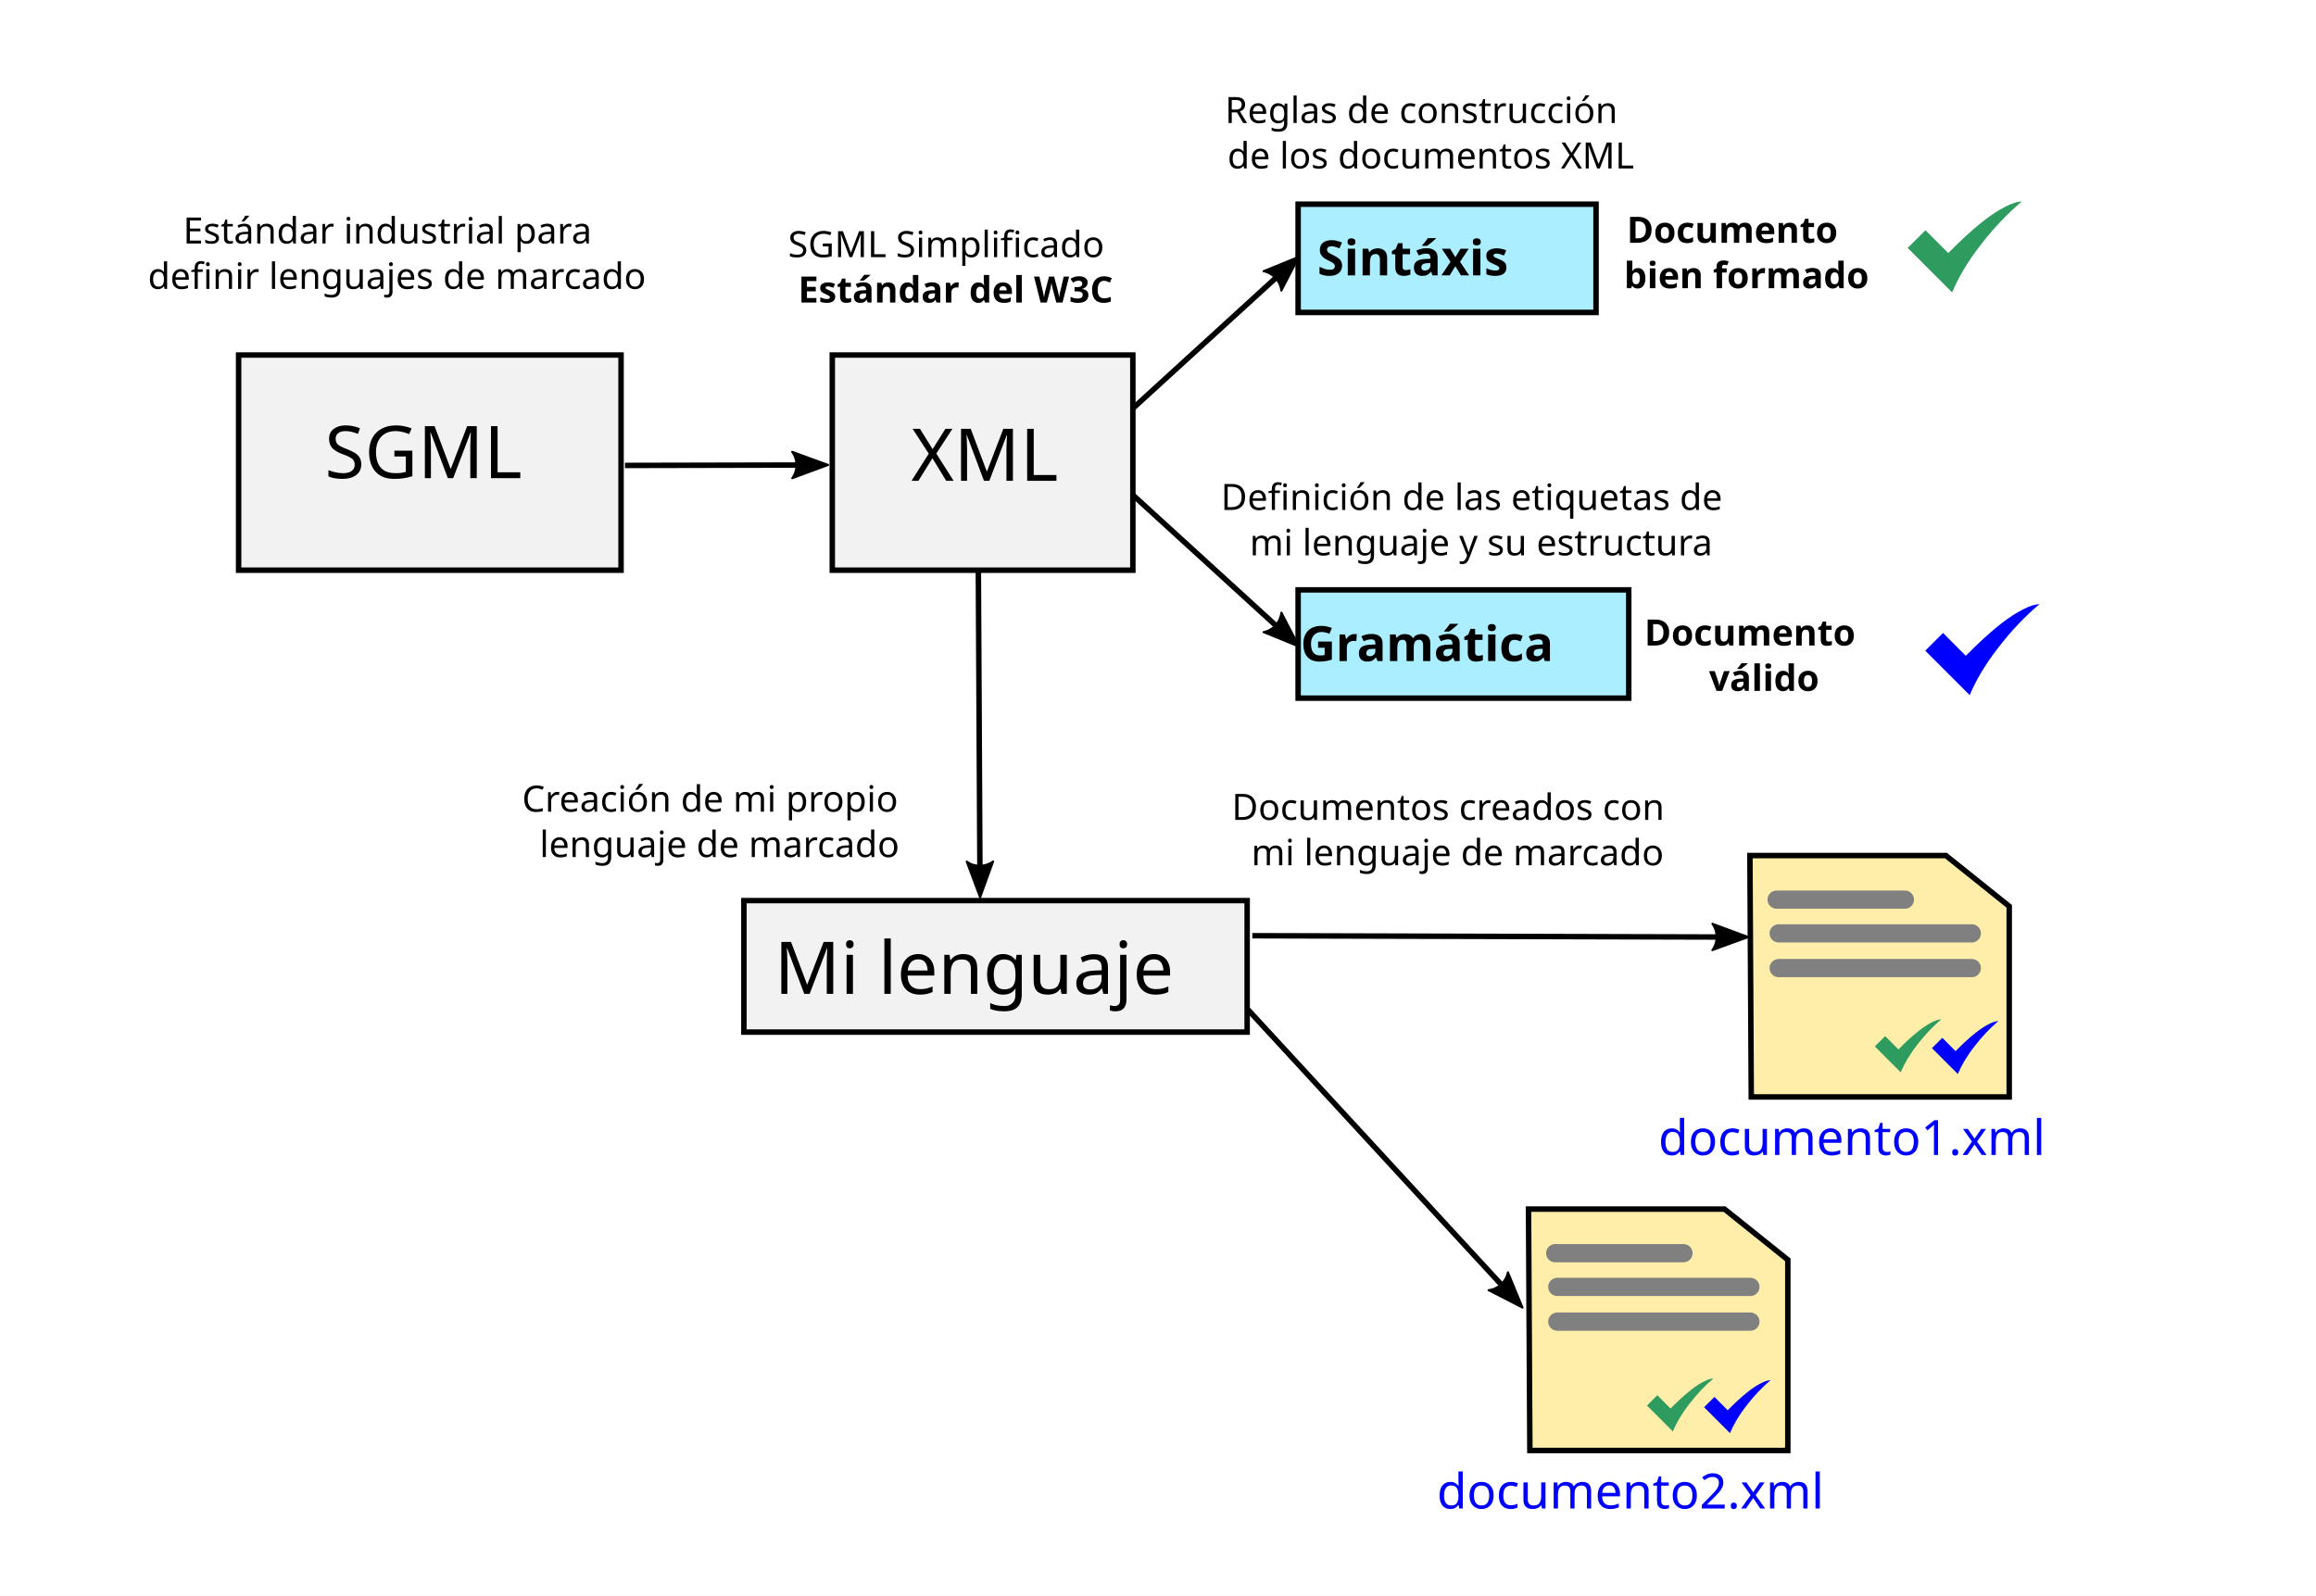
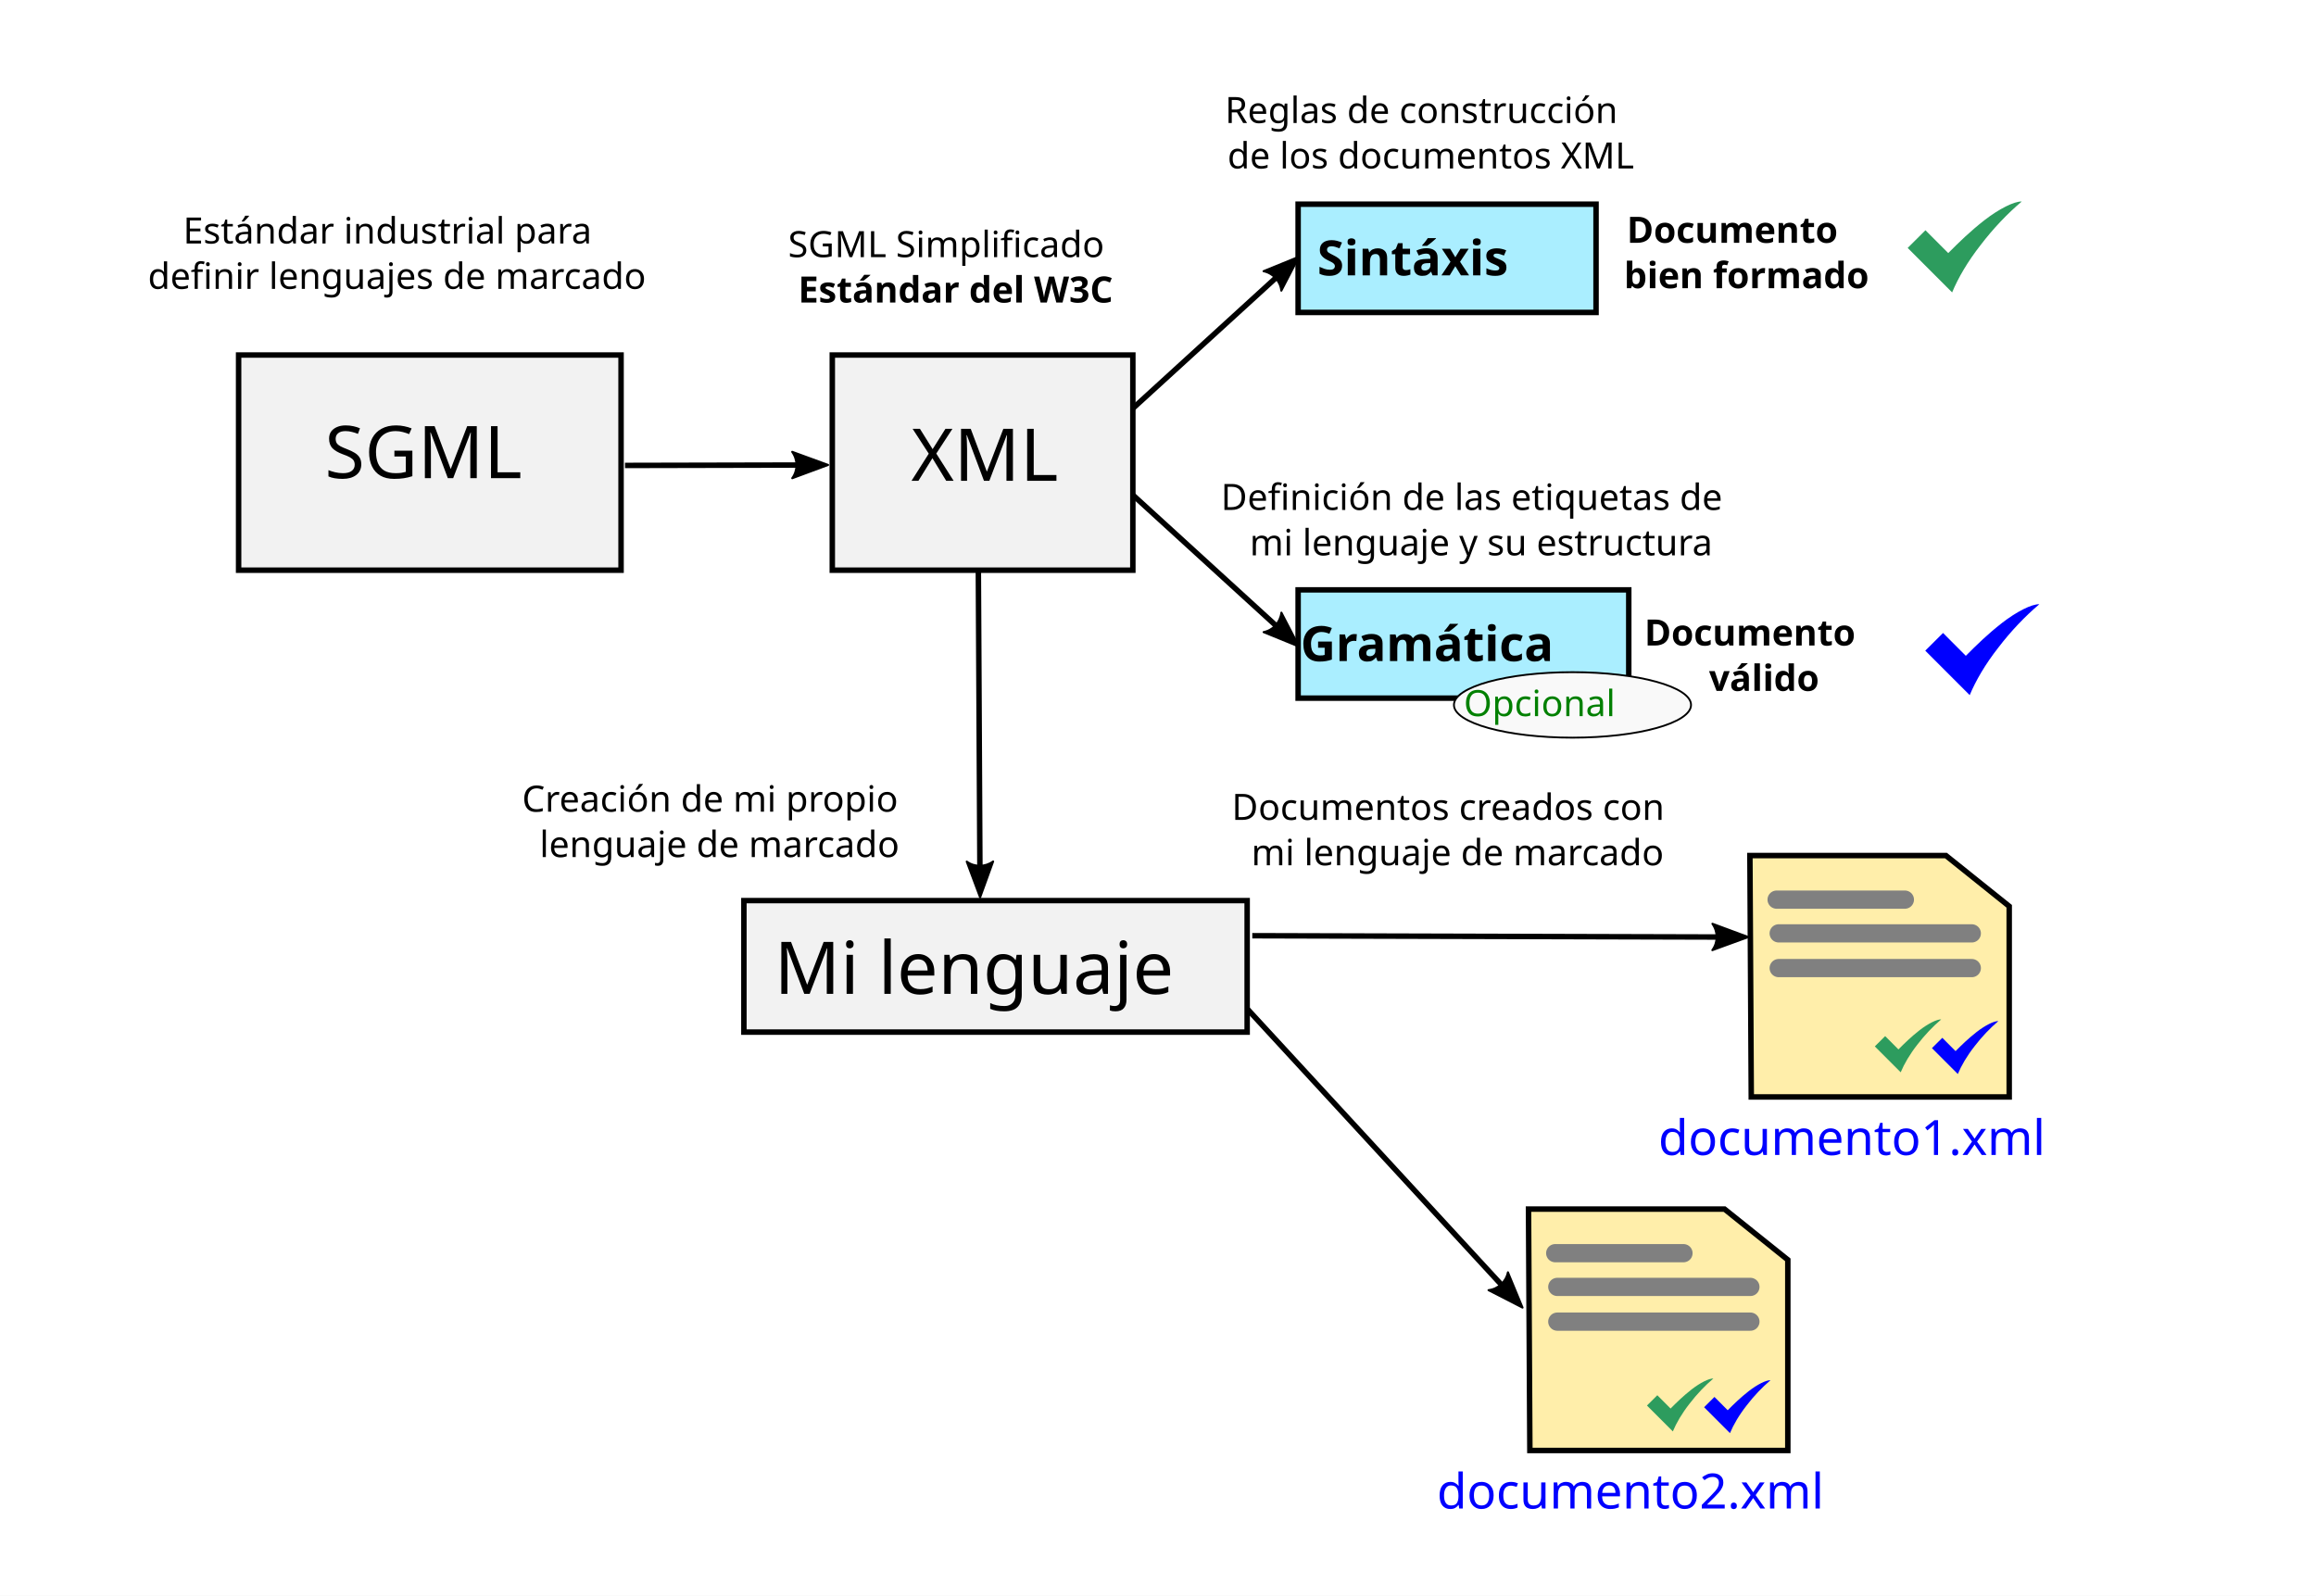
<svg xmlns="http://www.w3.org/2000/svg" width="336.206mm" height="231.678mm" viewBox="0 0 336.206 231.678" version="1.1" id="svg925">
  <defs id="defs919">
    <marker style="overflow:visible" id="marker1443" refX="0" refY="0" orient="auto">
      <path transform="scale(-0.6)" d="M 8.719,4.034 -2.207,0.016 8.719,-4.002 c -1.745,2.372 -1.735,5.617 -6e-7,8.035 z" style="fill:#000000;fill-opacity:1;fill-rule:evenodd;stroke:#000000;stroke-width:0.625;stroke-linejoin:round;stroke-opacity:1" id="path1441" />
    </marker>
    <marker style="overflow:visible" id="marker1357" refX="0" refY="0" orient="auto">
      <path transform="scale(-0.6)" d="M 8.719,4.034 -2.207,0.016 8.719,-4.002 c -1.745,2.372 -1.735,5.617 -6e-7,8.035 z" style="fill:#000000;fill-opacity:1;fill-rule:evenodd;stroke:#000000;stroke-width:0.625;stroke-linejoin:round;stroke-opacity:1" id="path1355" />
    </marker>
    <marker style="overflow:visible" id="marker1157" refX="0" refY="0" orient="auto">
      <path transform="scale(-0.6)" d="M 8.719,4.034 -2.207,0.016 8.719,-4.002 c -1.745,2.372 -1.735,5.617 -6e-7,8.035 z" style="fill:#000000;fill-opacity:1;fill-rule:evenodd;stroke:#000000;stroke-width:0.625;stroke-linejoin:round;stroke-opacity:1" id="path1155" />
    </marker>
    <marker style="overflow:visible" id="marker1041" refX="0" refY="0" orient="auto">
      <path transform="scale(-0.6)" d="M 8.719,4.034 -2.207,0.016 8.719,-4.002 c -1.745,2.372 -1.735,5.617 -6e-7,8.035 z" style="fill:#000000;fill-opacity:1;fill-rule:evenodd;stroke:#000000;stroke-width:0.625;stroke-linejoin:round;stroke-opacity:1" id="path1039" />
    </marker>
    <marker style="overflow:visible" id="marker947" refX="0" refY="0" orient="auto">
      <path transform="scale(-0.6)" d="M 8.719,4.034 -2.207,0.016 8.719,-4.002 c -1.745,2.372 -1.735,5.617 -6e-7,8.035 z" style="fill:#000000;fill-opacity:1;fill-rule:evenodd;stroke:#000000;stroke-width:0.625;stroke-linejoin:round;stroke-opacity:1" id="path945" />
    </marker>
    <marker style="overflow:visible" id="marker1870" refX="0" refY="0" orient="auto">
      <path transform="scale(-0.6)" d="M 8.719,4.034 -2.207,0.016 8.719,-4.002 c -1.745,2.372 -1.735,5.617 -6e-7,8.035 z" style="fill:#000000;fill-opacity:1;fill-rule:evenodd;stroke:#000000;stroke-width:0.625;stroke-linejoin:round;stroke-opacity:1" id="path1868" />
    </marker>
    <marker style="overflow:visible" id="marker2778" refX="0" refY="0" orient="auto">
      <path transform="scale(-0.6)" d="M 8.719,4.034 -2.207,0.016 8.719,-4.002 c -1.745,2.372 -1.735,5.617 -6e-7,8.035 z" style="fill:#000000;fill-opacity:1;fill-rule:evenodd;stroke:#000000;stroke-width:0.625;stroke-linejoin:round;stroke-opacity:1" id="path2776" />
    </marker>
  </defs>
  <g id="layer2" transform="translate(29.30077,2.532916)">
    <rect style="fill:#ffffff;stroke:none;stroke-width:0.265;stroke-linecap:round;stroke-miterlimit:4;stroke-dasharray:none" id="rect3070" width="336.206" height="231.678" x="-29.301" y="-2.533" />
  </g>
  <g id="layer1" transform="translate(29.30077,2.532916)">
    <text xml:space="preserve" style="font-style:normal;font-weight:normal;font-size:7.056px;line-height:1.25;font-family:sans-serif;text-align:center;text-anchor:middle;display:inline;fill:#0000ff;fill-opacity:1;stroke:none;stroke-width:0.265" x="244.11" y="165.143" id="text1292">
      <tspan x="244.11" y="165.143" style="font-size:7.056px;text-align:center;text-anchor:middle;fill:#0000ff;stroke-width:0.265" id="tspan864">documento1.xml</tspan>
    </text>
    <rect style="fill:#f2f2f2;stroke:#000000;stroke-width:0.794;stroke-linecap:round;stroke-miterlimit:4;stroke-dasharray:none" id="rect1530" width="55.519" height="31.241" x="5.337" y="49.008" />
    <text xml:space="preserve" style="font-style:normal;font-weight:normal;font-size:10.583px;line-height:1.25;font-family:sans-serif;fill:#000000;fill-opacity:1;stroke:none;stroke-width:0.265" x="17.832" y="66.882" id="text1902">
      <tspan id="tspan1900" x="17.832" y="66.882" style="stroke-width:0.265">SGML</tspan>
    </text>
    <path style="fill:none;stroke:#000000;stroke-width:0.794;stroke-linecap:butt;stroke-linejoin:miter;stroke-miterlimit:4;stroke-dasharray:none;stroke-opacity:1;marker-end:url(#marker2778)" d="m 61.429,65.041 28.428,-0.063" id="path2774" />
    <text xml:space="preserve" style="font-style:normal;font-weight:normal;font-size:5.272px;line-height:1.25;font-family:sans-serif;text-align:center;text-anchor:middle;fill:#000000;fill-opacity:1;stroke:none;stroke-width:0.265" x="31.744" y="32.815" id="text1908">
      <tspan x="31.744" y="32.815" style="font-size:5.272px;text-align:center;text-anchor:middle;fill:#000000;stroke-width:0.265" id="tspan1910">Estándar industrial para</tspan>
      <tspan x="31.744" y="39.405" style="font-size:5.272px;text-align:center;text-anchor:middle;fill:#000000;stroke-width:0.265" id="tspan897">definir lenguajes de marcado</tspan>
    </text>
    <rect style="fill:#f2f2f2;stroke:#000000;stroke-width:0.794;stroke-linecap:round;stroke-miterlimit:4;stroke-dasharray:none" id="rect899" width="43.631" height="31.241" x="91.52" y="49.008" />
    <text xml:space="preserve" style="font-style:normal;font-weight:normal;font-size:10.583px;line-height:1.25;font-family:sans-serif;fill:#000000;fill-opacity:1;stroke:none;stroke-width:0.265" x="102.977" y="67.269" id="text903">
      <tspan id="tspan901" x="102.977" y="67.269" style="stroke-width:0.265">XML</tspan>
    </text>
    <text xml:space="preserve" style="font-style:normal;font-weight:normal;font-size:5.272px;line-height:1.25;font-family:sans-serif;text-align:center;text-anchor:middle;fill:#000000;fill-opacity:1;stroke:none;stroke-width:0.265" x="112.853" y="34.802" id="text909">
      <tspan x="112.853" y="34.802" style="font-size:5.272px;text-align:center;text-anchor:middle;fill:#000000;stroke-width:0.265" id="tspan911">SGML Simplificado</tspan>
      <tspan x="112.853" y="41.391" style="font-style:normal;font-variant:normal;font-weight:bold;font-stretch:normal;font-size:5.272px;font-family:sans-serif;-inkscape-font-specification:'sans-serif Bold';text-align:center;text-anchor:middle;fill:#000000;stroke-width:0.265" id="tspan917">Estándar del W3C</tspan>
    </text>
    <rect style="fill:#aaeeff;stroke:#000000;stroke-width:0.794;stroke-linecap:round;stroke-miterlimit:4;stroke-dasharray:none" id="rect925" width="43.249" height="15.719" x="159.143" y="27.109" />
    <text xml:space="preserve" style="font-style:normal;font-weight:normal;font-size:7.056px;line-height:1.25;font-family:sans-serif;text-align:center;text-anchor:middle;display:inline;fill:#000000;fill-opacity:1;stroke:none;stroke-width:0.265" x="180.37" y="37.442" id="text933">
      <tspan x="180.37" y="37.442" style="font-style:normal;font-variant:normal;font-weight:bold;font-stretch:normal;font-size:7.056px;font-family:sans-serif;-inkscape-font-specification:'sans-serif Bold';text-align:center;text-anchor:middle;stroke-width:0.265" id="tspan931">Sintáxis</tspan>
    </text>
    <path style="fill:none;stroke:#000000;stroke-width:0.794;stroke-linecap:butt;stroke-linejoin:miter;stroke-miterlimit:4;stroke-dasharray:none;stroke-opacity:1;marker-end:url(#marker947)" d="M 135.142,56.767 158.489,35.458" id="path943" />
    <text xml:space="preserve" style="font-style:normal;font-weight:normal;font-size:5.272px;line-height:1.25;font-family:sans-serif;text-align:center;text-anchor:middle;fill:#000000;fill-opacity:1;stroke:none;stroke-width:0.265" x="181.831" y="15.33" id="text995">
      <tspan x="181.831" y="15.33" style="font-style:normal;font-variant:normal;font-weight:normal;font-stretch:normal;font-size:5.272px;font-family:sans-serif;-inkscape-font-specification:'sans-serif Bold';text-align:center;text-anchor:middle;fill:#000000;stroke-width:0.265" id="tspan993">Reglas de construcción</tspan>
      <tspan x="181.831" y="21.92" style="font-style:normal;font-variant:normal;font-weight:normal;font-stretch:normal;font-size:5.272px;font-family:sans-serif;-inkscape-font-specification:'sans-serif Bold';text-align:center;text-anchor:middle;fill:#000000;stroke-width:0.265" id="tspan999">de los documentos XML</tspan>
    </text>
    <text xml:space="preserve" style="font-style:normal;font-weight:normal;font-size:5.272px;line-height:1.25;font-family:sans-serif;text-align:center;text-anchor:middle;fill:#000000;fill-opacity:1;stroke:none;stroke-width:0.265" x="227.669" y="32.717" id="text1005">
      <tspan x="227.669" y="32.717" style="font-style:normal;font-variant:normal;font-weight:bold;font-stretch:normal;font-size:5.272px;font-family:sans-serif;-inkscape-font-specification:'sans-serif Bold';text-align:center;text-anchor:middle;fill:#000000;stroke-width:0.265" id="tspan1003">Documento </tspan>
      <tspan x="227.669" y="39.307" style="font-style:normal;font-variant:normal;font-weight:bold;font-stretch:normal;font-size:5.272px;font-family:sans-serif;-inkscape-font-specification:'sans-serif Bold';text-align:center;text-anchor:middle;fill:#000000;stroke-width:0.265" id="tspan1009">bien formado</tspan>
    </text>
    <path d="m 254.082,39.92 -6.451,-6.458 2.58,-2.568 3.308,3.317 c 1.566,-1.578 3.182,-3.158 5.251,-4.772 2.095,-1.626 4.33,-2.765 5.419,-2.714 -2.065,1.74 -4.125,3.904 -5.939,6.276 -1.914,2.441 -3.29,4.812 -4.168,6.92 z" fill="#2d9c5e" stroke="none" pointer-events="all" id="path1013" style="stroke-width:0.265" />
    <rect style="fill:#aaeeff;stroke:#000000;stroke-width:0.794;stroke-linecap:round;stroke-miterlimit:4;stroke-dasharray:none" id="rect1025" width="47.997" height="15.719" x="159.143" y="83.107" />
    <text xml:space="preserve" style="font-style:normal;font-weight:normal;font-size:7.056px;line-height:1.25;font-family:sans-serif;text-align:center;text-anchor:middle;display:inline;fill:#000000;fill-opacity:1;stroke:none;stroke-width:0.265" x="182.443" y="93.44" id="text1029">
      <tspan x="182.443" y="93.44" style="font-style:normal;font-variant:normal;font-weight:bold;font-stretch:normal;font-size:7.056px;font-family:sans-serif;-inkscape-font-specification:'sans-serif Bold';text-align:center;text-anchor:middle;stroke-width:0.265" id="tspan1027">Gramática</tspan>
    </text>
    <path style="fill:none;stroke:#000000;stroke-width:0.794;stroke-linecap:butt;stroke-linejoin:miter;stroke-miterlimit:4;stroke-dasharray:none;stroke-opacity:1;marker-end:url(#marker1041)" d="m 135.142,69.324 23.346,21.309" id="path1037" />
    <text xml:space="preserve" style="font-style:normal;font-weight:normal;font-size:5.272px;line-height:1.25;font-family:sans-serif;text-align:center;text-anchor:middle;fill:#000000;fill-opacity:1;stroke:none;stroke-width:0.265" x="189.134" y="71.502" id="text1097">
      <tspan x="189.134" y="71.502" style="font-style:normal;font-variant:normal;font-weight:normal;font-stretch:normal;font-size:5.272px;font-family:sans-serif;-inkscape-font-specification:'sans-serif Bold';text-align:center;text-anchor:middle;fill:#000000;stroke-width:0.265" id="tspan1093">Definición de las etiquetas de</tspan>
      <tspan x="189.134" y="78.092" style="font-style:normal;font-variant:normal;font-weight:normal;font-stretch:normal;font-size:5.272px;font-family:sans-serif;-inkscape-font-specification:'sans-serif Bold';text-align:center;text-anchor:middle;fill:#000000;stroke-width:0.265" id="tspan1095">mi lenguaje y su estructura</tspan>
    </text>
    <text xml:space="preserve" style="font-style:normal;font-weight:normal;font-size:5.272px;line-height:1.25;font-family:sans-serif;text-align:center;text-anchor:middle;fill:#000000;fill-opacity:1;stroke:none;stroke-width:0.265" x="230.222" y="91.188" id="text1107">
      <tspan x="230.222" y="91.188" style="font-style:normal;font-variant:normal;font-weight:bold;font-stretch:normal;font-size:5.272px;font-family:sans-serif;-inkscape-font-specification:'sans-serif Bold';text-align:center;text-anchor:middle;fill:#000000;stroke-width:0.265" id="tspan1103">Documento </tspan>
      <tspan x="230.222" y="97.777" style="font-style:normal;font-variant:normal;font-weight:bold;font-stretch:normal;font-size:5.272px;font-family:sans-serif;-inkscape-font-specification:'sans-serif Bold';text-align:center;text-anchor:middle;fill:#000000;stroke-width:0.265" id="tspan1105">válido</tspan>
    </text>
    <path d="m 256.635,98.39 -6.451,-6.458 2.58,-2.568 3.308,3.317 c 1.566,-1.578 3.182,-3.158 5.251,-4.772 2.095,-1.626 4.33,-2.765 5.419,-2.714 -2.065,1.74 -4.125,3.904 -5.939,6.276 -1.914,2.441 -3.29,4.812 -4.168,6.92 z" fill="#2d9c5e" stroke="none" pointer-events="all" id="path1109" style="fill:#0000ff;stroke-width:0.265" />
    <path style="fill:none;stroke:#000000;stroke-width:0.794;stroke-linecap:butt;stroke-linejoin:miter;stroke-miterlimit:4;stroke-dasharray:none;stroke-opacity:1;marker-end:url(#marker1157)" d="m 112.723,80.262 0.243,46.44" id="path1153" />
    <rect style="fill:#f2f2f2;stroke:#000000;stroke-width:0.794;stroke-linecap:round;stroke-miterlimit:4;stroke-dasharray:none" id="rect1223" width="73.056" height="19.091" x="78.688" y="128.221" />
    <text xml:space="preserve" style="font-style:normal;font-weight:normal;font-size:10.583px;line-height:1.25;font-family:sans-serif;fill:#000000;fill-opacity:1;stroke:none;stroke-width:0.265" x="83.092" y="141.761" id="text1227">
      <tspan id="tspan1225" x="83.092" y="141.761" style="stroke-width:0.265">Mi lenguaje</tspan>
    </text>
    <text xml:space="preserve" style="font-style:normal;font-weight:normal;font-size:5.272px;line-height:1.25;font-family:sans-serif;text-align:center;text-anchor:middle;fill:#000000;fill-opacity:1;stroke:none;stroke-width:0.265" x="78.572" y="115.312" id="text1233">
      <tspan x="78.572" y="115.312" style="font-size:5.272px;text-align:center;text-anchor:middle;fill:#000000;stroke-width:0.265" id="tspan1231">Creación de mi propio</tspan>
      <tspan x="78.572" y="121.902" style="font-size:5.272px;text-align:center;text-anchor:middle;fill:#000000;stroke-width:0.265" id="tspan1237">lenguaje de marcado</tspan>
    </text>
    <g id="g1431" transform="translate(18.46318,-3.690468)">
      <path style="display:inline;fill:#808080;stroke:#808080;stroke-width:2.646;stroke-linecap:round;stroke-linejoin:miter;stroke-miterlimit:4;stroke-dasharray:none;stroke-opacity:1" d="M 210.443,147.117 H 238.475" id="path871" />
      <path style="display:inline;fill:#808080;stroke:#808080;stroke-width:2.646;stroke-linecap:round;stroke-linejoin:miter;stroke-miterlimit:4;stroke-dasharray:none;stroke-opacity:1" d="M 210.443,152.467 H 238.475" id="path873" />
      <path style="display:inline;fill:#ffeeaa;stroke:#000000;stroke-width:0.794;stroke-linecap:butt;stroke-linejoin:miter;stroke-miterlimit:4;stroke-dasharray:none;stroke-opacity:1" d="m 206.264,125.368 h 28.453 l 9.19,7.366 v 27.684 H 206.461 Z" id="path875" />
      <path style="display:inline;fill:#808080;stroke:#808080;stroke-width:2.646;stroke-linecap:round;stroke-linejoin:miter;stroke-miterlimit:4;stroke-dasharray:none;stroke-opacity:1" d="m 210.141,131.77 h 18.618" id="path847" />
      <path style="display:inline;fill:#808080;stroke:#808080;stroke-width:2.646;stroke-linecap:round;stroke-linejoin:miter;stroke-miterlimit:4;stroke-dasharray:none;stroke-opacity:1" d="M 210.443,136.667 H 238.475" id="path867" />
      <path style="display:inline;fill:#808080;stroke:#808080;stroke-width:2.646;stroke-linecap:round;stroke-linejoin:miter;stroke-miterlimit:4;stroke-dasharray:none;stroke-opacity:1" d="M 210.443,141.709 H 238.475" id="path869" />
    </g>
    <path style="fill:none;stroke:#000000;stroke-width:0.794;stroke-linecap:butt;stroke-linejoin:miter;stroke-miterlimit:4;stroke-dasharray:none;stroke-opacity:1;marker-end:url(#marker1357)" d="m 152.49,133.319 70.945,0.197" id="path1353" />
    <path style="fill:none;stroke:#000000;stroke-width:0.794;stroke-linecap:butt;stroke-linejoin:miter;stroke-miterlimit:4;stroke-dasharray:none;stroke-opacity:1;marker-end:url(#marker1443)" d="m 151.755,143.935 39.247,42.606" id="path1439" />
    <text xml:space="preserve" style="font-style:normal;font-weight:normal;font-size:7.056px;line-height:1.25;font-family:sans-serif;text-align:center;text-anchor:middle;display:inline;fill:#0000ff;fill-opacity:1;stroke:none;stroke-width:0.265" x="211.97" y="216.471" id="text1521">
      <tspan x="211.97" y="216.471" style="font-size:7.056px;text-align:center;text-anchor:middle;fill:#0000ff;stroke-width:0.265" id="tspan1519">documento2.xml</tspan>
    </text>
    <g id="g1535" transform="translate(-13.67598,47.63757)">
      <path style="display:inline;fill:#808080;stroke:#808080;stroke-width:2.646;stroke-linecap:round;stroke-linejoin:miter;stroke-miterlimit:4;stroke-dasharray:none;stroke-opacity:1" d="M 210.443,147.117 H 238.475" id="path1523" />
      <path style="display:inline;fill:#808080;stroke:#808080;stroke-width:2.646;stroke-linecap:round;stroke-linejoin:miter;stroke-miterlimit:4;stroke-dasharray:none;stroke-opacity:1" d="M 210.443,152.467 H 238.475" id="path1525" />
      <path style="display:inline;fill:#ffeeaa;stroke:#000000;stroke-width:0.794;stroke-linecap:butt;stroke-linejoin:miter;stroke-miterlimit:4;stroke-dasharray:none;stroke-opacity:1" d="m 206.264,125.368 h 28.453 l 9.19,7.366 v 27.684 H 206.461 Z" id="path1527" />
      <path style="display:inline;fill:#808080;stroke:#808080;stroke-width:2.646;stroke-linecap:round;stroke-linejoin:miter;stroke-miterlimit:4;stroke-dasharray:none;stroke-opacity:1" d="m 210.141,131.77 h 18.618" id="path1529" />
      <path style="display:inline;fill:#808080;stroke:#808080;stroke-width:2.646;stroke-linecap:round;stroke-linejoin:miter;stroke-miterlimit:4;stroke-dasharray:none;stroke-opacity:1" d="M 210.443,136.667 H 238.475" id="path1531" />
      <path style="display:inline;fill:#808080;stroke:#808080;stroke-width:2.646;stroke-linecap:round;stroke-linejoin:miter;stroke-miterlimit:4;stroke-dasharray:none;stroke-opacity:1" d="M 210.443,141.709 H 238.475" id="path1533" />
    </g>
    <path d="m 246.616,153.148 -3.755,-3.759 1.502,-1.495 1.926,1.931 c 0.912,-0.919 1.853,-1.838 3.057,-2.778 1.219,-0.947 2.521,-1.61 3.155,-1.58 -1.202,1.013 -2.401,2.273 -3.458,3.653 -1.114,1.421 -1.915,2.801 -2.426,4.028 z" fill="#2d9c5e" stroke="none" pointer-events="all" id="path1549" style="stroke-width:0.265" />
    <path d="m 254.91,153.396 -3.755,-3.759 1.502,-1.495 1.926,1.931 c 0.912,-0.919 1.853,-1.838 3.057,-2.778 1.219,-0.947 2.521,-1.61 3.155,-1.58 -1.202,1.013 -2.401,2.273 -3.458,3.653 -1.114,1.421 -1.915,2.801 -2.426,4.028 z" fill="#2d9c5e" stroke="none" pointer-events="all" id="path1551" style="fill:#0000ff;stroke-width:0.265" />
    <path d="m 213.539,205.286 -3.755,-3.759 1.502,-1.495 1.926,1.931 c 0.912,-0.919 1.853,-1.838 3.057,-2.778 1.219,-0.947 2.521,-1.61 3.155,-1.58 -1.202,1.013 -2.401,2.273 -3.458,3.653 -1.114,1.421 -1.915,2.801 -2.426,4.028 z" fill="#2d9c5e" stroke="none" pointer-events="all" id="path1553" style="stroke-width:0.265" />
    <path d="m 221.833,205.534 -3.755,-3.759 1.502,-1.495 1.926,1.931 c 0.912,-0.919 1.853,-1.838 3.057,-2.778 1.219,-0.947 2.521,-1.61 3.155,-1.58 -1.202,1.013 -2.401,2.273 -3.458,3.653 -1.114,1.421 -1.915,2.801 -2.426,4.028 z" fill="#2d9c5e" stroke="none" pointer-events="all" id="path1555" style="fill:#0000ff;stroke-width:0.265" />
    <text xml:space="preserve" style="font-style:normal;font-weight:normal;font-size:5.272px;line-height:1.25;font-family:sans-serif;text-align:center;text-anchor:middle;fill:#000000;fill-opacity:1;stroke:none;stroke-width:0.265" x="185.716" y="116.505" id="text1567">
      <tspan x="185.716" y="116.505" style="font-style:normal;font-variant:normal;font-weight:normal;font-stretch:normal;font-size:5.272px;font-family:sans-serif;-inkscape-font-specification:'sans-serif Bold';text-align:center;text-anchor:middle;fill:#000000;stroke-width:0.265" id="tspan1565">Documentos creados con</tspan>
      <tspan x="185.716" y="123.094" style="font-style:normal;font-variant:normal;font-weight:normal;font-stretch:normal;font-size:5.272px;font-family:sans-serif;-inkscape-font-specification:'sans-serif Bold';text-align:center;text-anchor:middle;fill:#000000;stroke-width:0.265" id="tspan1571">mi lenguaje de marcado</tspan>
    </text>
+     <g id="g970" transform="translate(15.02171,0.1788213)">
+       <ellipse style="fill:#f9f9f9;stroke:#000000;stroke-width:0.265;stroke-linecap:round;stroke-miterlimit:4;stroke-dasharray:none" id="path957" cx="183.95" cy="99.63" rx="17.211" ry="4.754" />
+       <text xml:space="preserve" style="font-style:normal;font-weight:normal;font-size:5.272px;line-height:1.25;font-family:sans-serif;text-align:center;text-anchor:middle;fill:#008000;fill-opacity:1;stroke:none;stroke-width:0.265" x="183.967" y="101.258" id="text963">
+         <tspan x="183.967" y="101.258" style="font-style:normal;font-variant:normal;font-weight:normal;font-stretch:normal;font-size:5.272px;font-family:sans-serif;-inkscape-font-specification:'sans-serif Bold';text-align:center;text-anchor:middle;fill:#008000;stroke-width:0.265" id="tspan961">Opcional</tspan>
+       </text>
+     </g>
  </g>
</svg>
